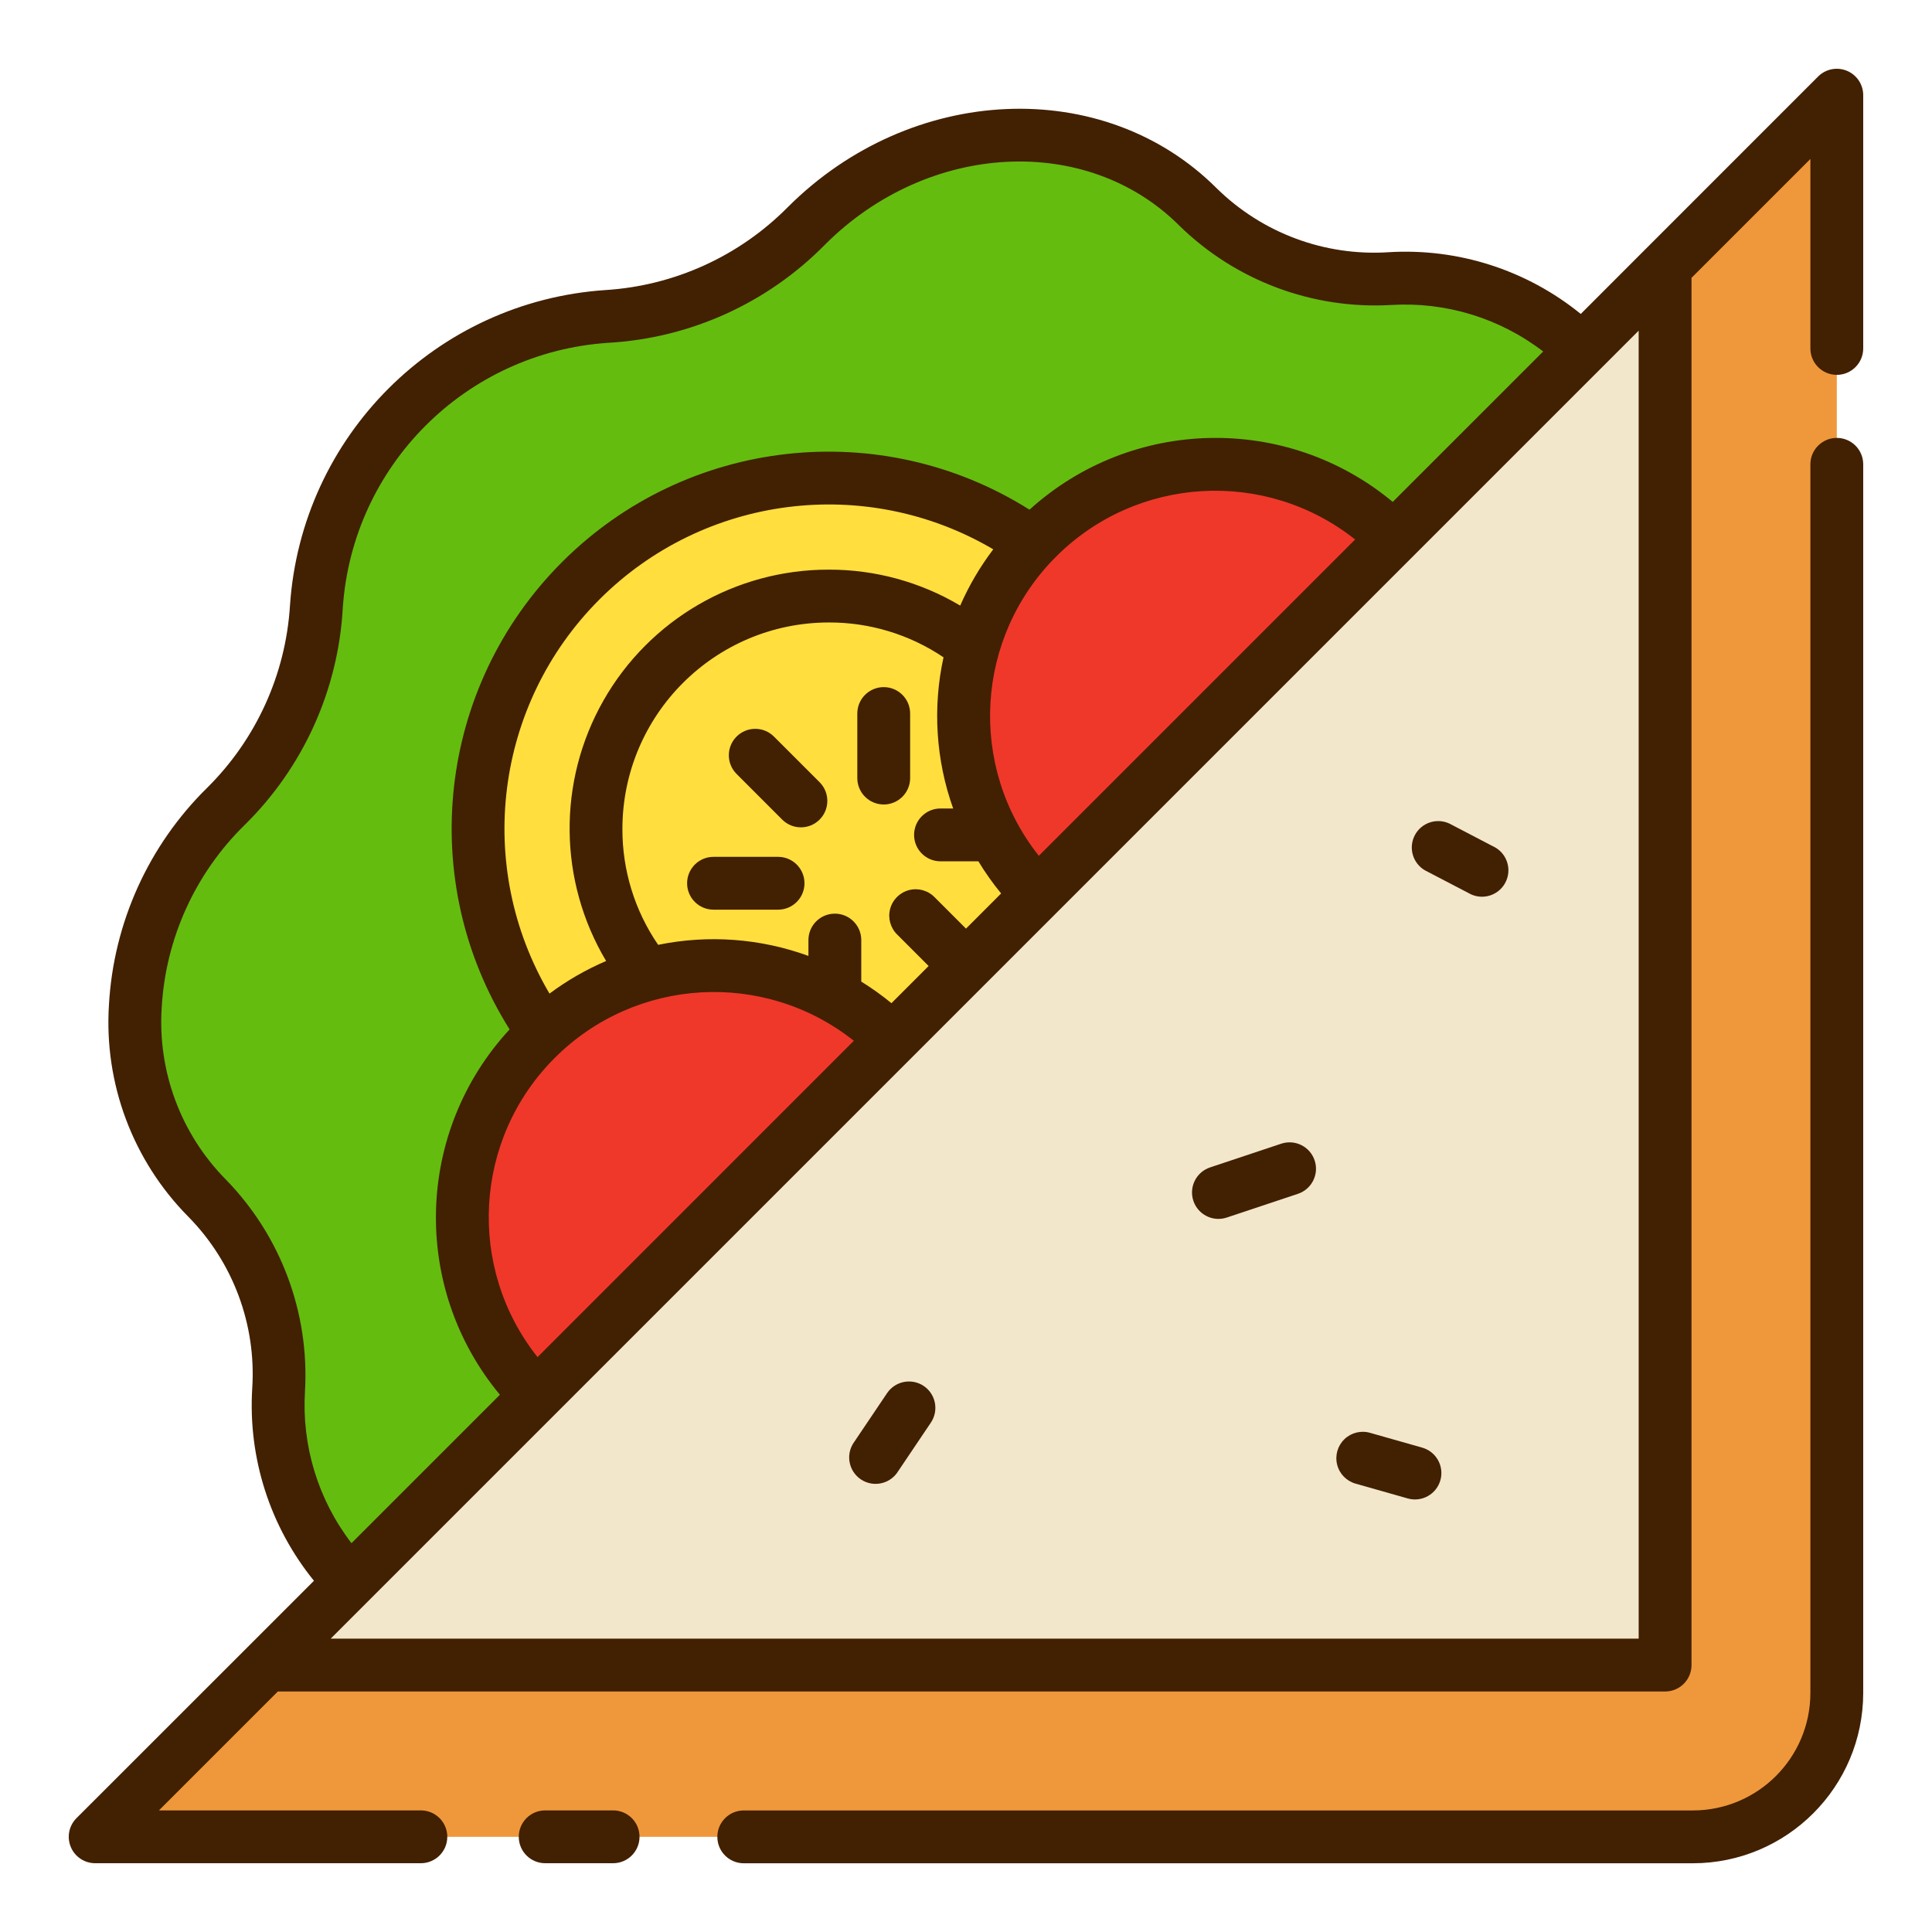
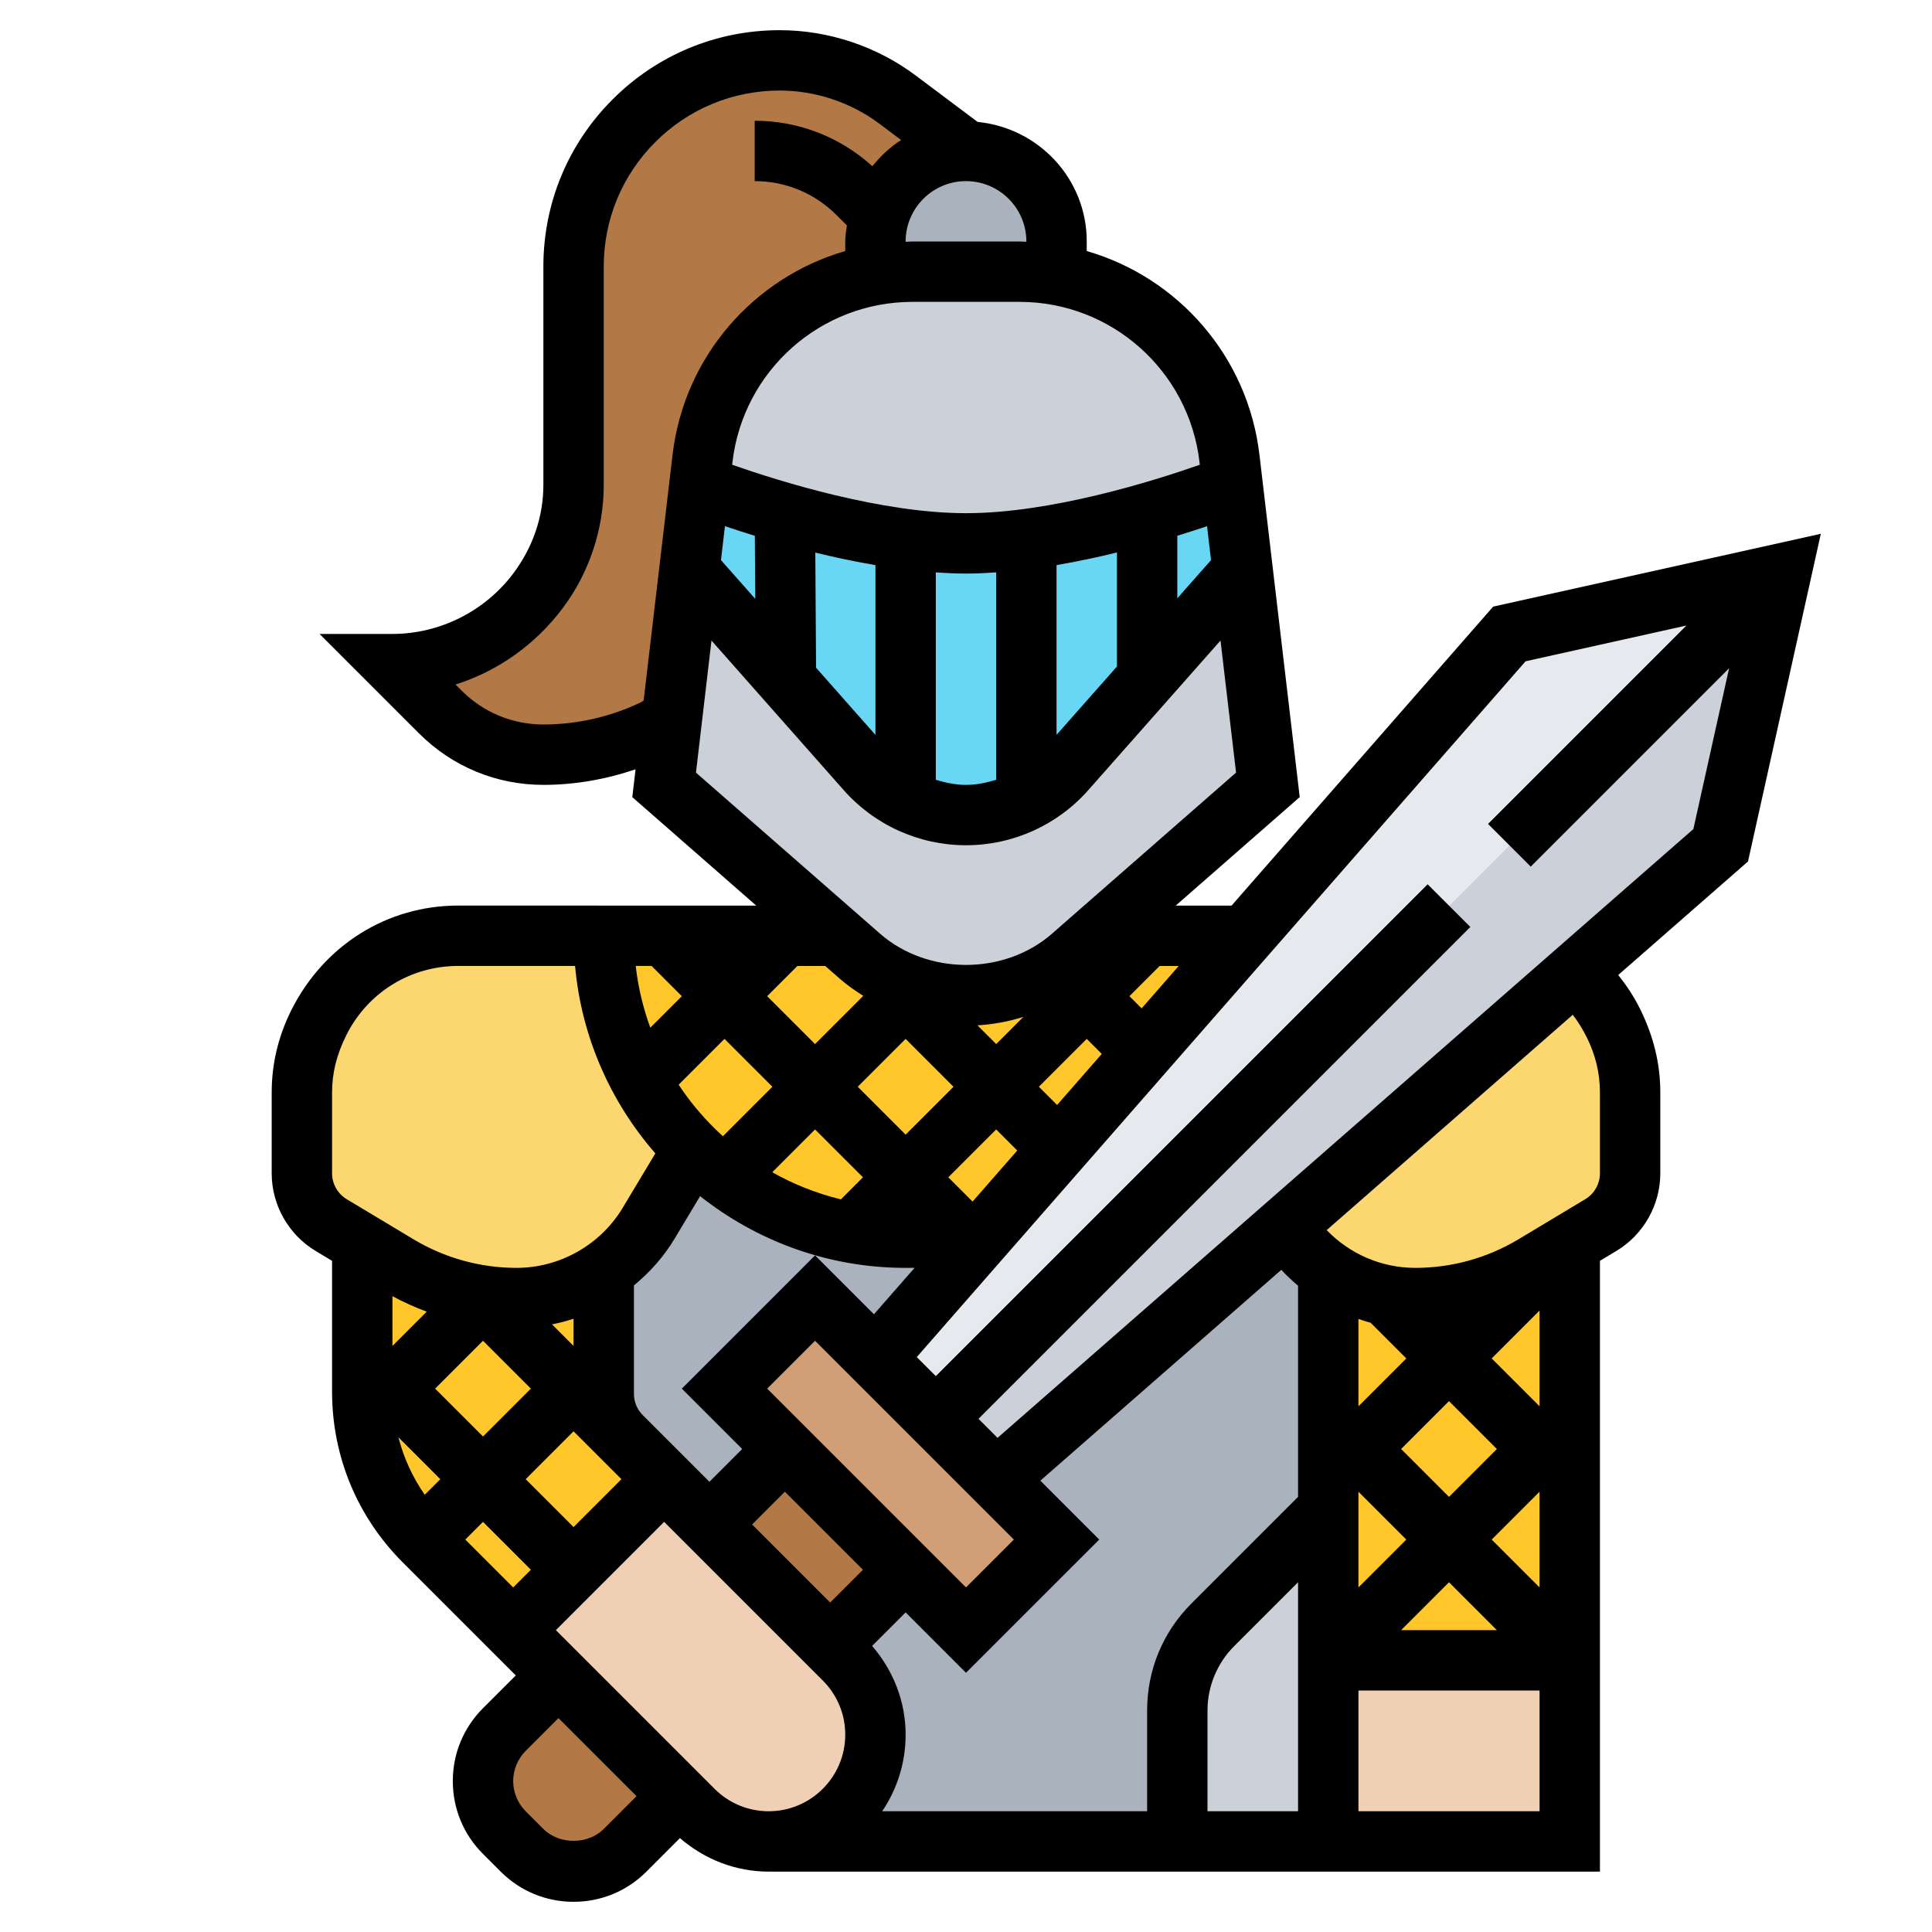
- <svg xmlns="http://www.w3.org/2000/svg" height="512" viewBox="0 0 128 128" width="512">
+ <svg xmlns="http://www.w3.org/2000/svg" id="_x33_0" enable-background="new 0 0 64 64" height="512" viewBox="0 0 64 64" width="512">
  <g>
-     <path d="m121.694 6.306v105.852a9.535 9.535 0 0 1 -9.536 9.536h-105.852z" fill="#ef983b" />
-     <path d="m110.32 17.68v92.64h-92.64z" fill="#f2e7cb" />
-     <path d="m104.8 23.205a16.624 16.624 0 0 0 -12.713-4.747 16.684 16.684 0 0 1 -12.712-4.746c-6.818-6.818-18.433-6.257-25.943 1.253a20.265 20.265 0 0 1 -13.232 6 20.64 20.64 0 0 0 -19.235 19.235 20.265 20.265 0 0 1 -6 13.232c-7.51 7.51-8.071 19.125-1.253 25.943a16.684 16.684 0 0 1 4.746 12.712 16.624 16.624 0 0 0 4.742 12.713z" fill="#64bc0f" />
-     <path d="m35.536 92.464a16.677 16.677 0 1 1 23.564-23.605z" fill="#ef3829" />
-     <path d="m68.748 59.252a16.677 16.677 0 1 1 23.564-23.605z" fill="#ef3829" />
-     <path d="m68.412 35.994h-.012a23.236 23.236 0 0 0 -32.41 32.406l.013.015a16.643 16.643 0 0 1 23.1.444l-12.023 12.041.01.011 21.658-21.659a16.649 16.649 0 0 1 -.336-23.258z" fill="#ffde3e" />
-     <g fill="#422002">
-       <path d="m122.363 4.69a1.749 1.749 0 0 0 -1.907.379l-11.374 11.375-4.352 4.356a18.388 18.388 0 0 0 -12.73-4.09 14.87 14.87 0 0 1 -11.39-4.235c-7.491-7.489-20.24-6.928-28.42 1.253a18.639 18.639 0 0 1 -12.078 5.489 22.452 22.452 0 0 0 -20.9 20.9 18.632 18.632 0 0 1 -5.484 12.073 21.877 21.877 0 0 0 -6.51 14.385 18.293 18.293 0 0 0 5.257 14.033 14.848 14.848 0 0 1 4.235 11.392 18.43 18.43 0 0 0 4.09 12.73l-4.349 4.349-11.382 11.377a1.749 1.749 0 0 0 1.238 2.987h21.577a1.75 1.75 0 0 0 0-3.5h-17.353l7.876-7.876h91.91a1.749 1.749 0 0 0 1.75-1.75v-91.909l7.876-7.876v12.553a1.75 1.75 0 0 0 3.5 0v-16.778a1.75 1.75 0 0 0 -1.08-1.617zm-102.157 87.478a18.546 18.546 0 0 0 -5.257-14.034 14.846 14.846 0 0 1 -4.235-11.39 18.388 18.388 0 0 1 5.486-12.079 21.87 21.87 0 0 0 6.51-14.384 18.877 18.877 0 0 1 17.571-17.568 21.879 21.879 0 0 0 14.384-6.513c6.815-6.814 17.345-7.374 23.469-1.251a18.54 18.54 0 0 0 14.033 5.257 15.022 15.022 0 0 1 10.072 3.081l-9.966 9.965a18.36 18.36 0 0 0 -24.065.516 24.972 24.972 0 0 0 -34.445 34.432 18.366 18.366 0 0 0 -.643 24.206l-9.833 9.833a15.014 15.014 0 0 1 -3.081-10.071zm43.794-30.643-2.075-2.075a1.75 1.75 0 1 0 -2.475 2.474l2.075 2.076-2.464 2.464a18.376 18.376 0 0 0 -2-1.431v-2.751a1.75 1.75 0 0 0 -3.5 0v1.05a18.318 18.318 0 0 0 -9.957-.734 13.5 13.5 0 0 1 -2.368-7.687 13.687 13.687 0 0 1 13.675-13.671 13.507 13.507 0 0 1 7.6 2.309 18.209 18.209 0 0 0 .639 10.015h-.839a1.75 1.75 0 0 0 0 3.5h2.509a18.372 18.372 0 0 0 1.508 2.13zm-28.387 28.388a14.917 14.917 0 0 1 20.957-20.958zm28-49.793a16.974 16.974 0 0 0 -8.706-2.38 17.149 17.149 0 0 0 -14.75 25.929 18.357 18.357 0 0 0 -3.751 2.16 21.484 21.484 0 0 1 29.4-29.436 18.452 18.452 0 0 0 -2.189 3.727zm5.212 16.58a14.917 14.917 0 0 1 20.957-20.957zm39.742 51.866h-86.66l84.126-84.125 2.533-2.534z" />
-       <path d="m40.62 119.943h-4.5a1.75 1.75 0 0 0 0 3.5h4.5a1.75 1.75 0 0 0 0-3.5z" />
-       <path d="m121.693 29.012a1.751 1.751 0 0 0 -1.75 1.75v81.4a7.793 7.793 0 0 1 -7.785 7.785h-62.882a1.75 1.75 0 1 0 0 3.5h62.882a11.3 11.3 0 0 0 11.285-11.285v-81.4a1.75 1.75 0 0 0 -1.75-1.75z" />
-       <path d="m51.275 48.8a1.75 1.75 0 1 0 -2.475 2.475l3.023 3.025a1.75 1.75 0 1 0 2.477-2.476z" />
-       <path d="m58.549 45.524a1.75 1.75 0 0 0 -1.75 1.75v4.275a1.75 1.75 0 0 0 3.5 0v-4.275a1.75 1.75 0 0 0 -1.75-1.75z" />
-       <path d="m51.549 56.768h-4.276a1.75 1.75 0 1 0 0 3.5h4.276a1.75 1.75 0 1 0 0-3.5z" />
-       <path d="m98.923 56.074-2.9-1.512a1.75 1.75 0 0 0 -1.617 3.1l2.9 1.511a1.75 1.75 0 1 0 1.617-3.1z" />
-       <path d="m61.2 91.825a1.752 1.752 0 0 0 -2.429.474l-2.248 3.339a1.75 1.75 0 0 0 2.9 1.955l2.248-3.339a1.75 1.75 0 0 0 -.471-2.429z" />
-       <path d="m94.24 95.914-3.459-.982a1.75 1.75 0 1 0 -.955 3.367l3.459.982a1.75 1.75 0 0 0 .955-3.367z" />
-       <path d="m84.884 75.773-4.713 1.571a1.75 1.75 0 1 0 1.107 3.321l4.713-1.571a1.75 1.75 0 0 0 -1.107-3.321z" />
+     <g>
+       <g>
+         <path d="m44 55v6h-5v-4.34c0-1.06.42-2.08 1.17-2.83l3.83-3.83z" fill="#ccd1d9" />
+       </g>
+       <g>
+         <path d="m32 41h.5l-3.5 4-2-2-3 3 2 2-2.5 2.5-1.5-1.5-1.41-1.41c-.38-.38-.59-.89-.59-1.42v-1.17-2.9-.01c.6-.4 1.1-.93 1.49-1.57l1.46-2.43c.33.33.68.63 1.05.91 1.2.9 2.62 1.55 4.17 1.83.59.11 1.2.17 1.83.17z" fill="#aab2bd" />
+       </g>
+       <g>
+         <path d="m44 49v1l-3.83 3.83c-.75.75-1.17 1.77-1.17 2.83v4.34h-13.51c.97-.01 1.84-.41 2.47-1.04.64-.64 1.04-1.52 1.04-2.5 0-.93-.37-1.83-1.04-2.5l-.46-.46 2.5-2.5 2 2 3-3-2-2 9.57-8.38c.38.6.87 1.1 1.43 1.48v4.9z" fill="#aab2bd" />
+       </g>
+       <g>
+         <path d="m38 31-2.96 1.04c-.89.62-1.95.96-3.04.96-.59 0-1.17-.1-1.72-.29-.65-.22-1.26-.57-1.79-1.03l-.78-.68h-1.71-4-2c0 1.73.44 3.36 1.22 4.78.46.85 1.05 1.63 1.73 2.31.33.33.68.63 1.05.91 1.2.9 2.62 1.55 4.17 1.83.59.11 1.2.17 1.83.17h2 .5l8.75-10z" fill="#ffc729" />
+       </g>
+       <g>
+         <path d="m20.59 47.59c-.38-.38-.59-.89-.59-1.42v-1.17-2.9-.01c-.12.1-.25.18-.38.25-.75.42-1.62.66-2.51.66-.35 0-.7-.02-1.04-.07l-.07.07-.1-.1c-.95-.15-1.88-.49-2.71-.99l-1.19-.71s.02 5.47.06 5.74c.18 1.53.86 2.96 1.94 4.06.02.02.03.03.05.05l2.95 2.95 2-2 3-3z" fill="#ffc729" />
+       </g>
+       <g>
+         <path d="m52 41.2-.5.3-.69.41c-1.18.71-2.54 1.09-3.92 1.09-.33 0-.66-.03-.98-.09l-.01-.01c-.52-.1-1.02-.28-1.48-.54-.14-.08-.28-.16-.42-.26v12.9h8z" fill="#ffc729" />
+       </g>
+       <g>
+         <path d="m21.22 35.78c.46.85 1.05 1.63 1.73 2.31l-1.46 2.43c-.39.64-.89 1.17-1.49 1.57-.12.1-.25.18-.38.25-.75.42-1.62.66-2.51.66-.35 0-.7-.02-1.04-.07-.06-.01-.11-.02-.17-.03-.95-.15-1.88-.49-2.71-.99l-1.19-.71-1.03-.62c-.6-.36-.97-1.01-.97-1.71v-2.68c0-.78.18-1.55.54-2.27l.04-.08c.87-1.74 2.65-2.84 4.6-2.84h4.82c0 1.73.44 3.36 1.22 4.78z" fill="#fcd770" />
+       </g>
+       <g>
+         <path d="m53.46 33.92c.36.72.54 1.49.54 2.27v2.68c0 .7-.37 1.35-.97 1.71l-1.03.62-.5.3-.69.41c-1.18.71-2.54 1.09-3.92 1.09-.33 0-.66-.03-.98-.09l-.01-.01c-.52-.1-1.02-.28-1.48-.54-.14-.08-.28-.16-.42-.26-.56-.38-1.05-.88-1.43-1.48l9.59-8.39c.52.44.95.98 1.26 1.61z" fill="#fcd770" />
+       </g>
+       <g>
+         <path d="m23.5 50.5 4 4 .46.46c.67.67 1.04 1.57 1.04 2.5 0 .98-.4 1.86-1.04 2.5-.63.63-1.5 1.03-2.47 1.04-.01 0-.02 0-.03 0-.93 0-1.83-.37-2.5-1.04l-.46-.46-4-4-1.5-1.5 2-2 3-3z" fill="#f0d0b4" />
+       </g>
+       <g>
+         <path d="m44 55h8v6h-8z" fill="#f0d0b4" />
+       </g>
+       <g>
+         <path d="m29.88 5.88c-.54.54-.88 1.29-.88 2.12v1.11c-2.99.53-5.36 2.96-5.73 6.07l-.1.89-.33 2.81-.57 4.85-.48.38c-1.18.58-2.47.89-3.79.89-1.28 0-2.51-.51-3.41-1.41l-1.59-1.59c1.89 0 3.67-.89 4.8-2.4l.04-.06c.75-1 1.16-2.22 1.16-3.47v-7.24c0-1.81.72-3.55 2-4.83s3.02-2 4.83-2c1.41 0 2.78.46 3.91 1.3l2.26 1.7c-.83 0-1.58.34-2.12.88z" fill="#b27946" />
+       </g>
+       <g>
+         <path d="m35 8v1.11c-.4-.07-.81-.11-1.22-.11h-3.56c-.41 0-.82.04-1.22.11v-1.11c0-.83.34-1.58.88-2.12s1.29-.88 2.12-.88c1.66 0 3 1.34 3 3z" fill="#aab2bd" />
+       </g>
+       <g>
+         <path d="m40.73 15.18.1.89c-.4.15-1.46.54-2.83.93-1.18.34-2.59.68-4 .86-.68.09-1.35.14-2 .14s-1.32-.05-2-.14c-1.41-.18-2.82-.52-4-.86-1.37-.39-2.43-.78-2.83-.93l.1-.89c.37-3.11 2.74-5.54 5.73-6.07.4-.07.81-.11 1.22-.11h3.56c.41 0 .82.04 1.22.11 2.99.53 5.36 2.96 5.73 6.07z" fill="#ccd1d9" />
+       </g>
+       <g>
+         <path d="m34 26.51c.5-.24.94-.59 1.32-1.02l2.68-3.03 3.16-3.58.84 7.12-5.71 5-.78.68c-.15.13-.31.25-.47.36-.89.62-1.95.96-3.04.96-.59 0-1.17-.1-1.72-.29-.65-.22-1.26-.57-1.79-1.03l-.78-.68-5.71-5 .27-2.27.57-4.85 3.2 3.62 2.64 2.99c.38.43.82.78 1.32 1.02.61.32 1.3.49 2 .49s1.39-.17 2-.49z" fill="#ccd1d9" />
+       </g>
+       <g>
+         <path d="m40.83 16.07c-.4.15-1.46.54-2.83.93-1.18.34-2.59.68-4 .86-.68.09-1.35.14-2 .14s-1.32-.05-2-.14c-1.41-.18-2.82-.52-4-.86-1.37-.39-2.43-.78-2.83-.93l-.33 2.81 5.84 6.61c.38.43.82.78 1.32 1.02.61.32 1.3.49 2 .49s1.39-.17 2-.49c.5-.24.94-.59 1.32-1.02l5.84-6.61z" fill="#69d6f4" />
+       </g>
+       <g>
+         <path d="m59 19-2 9-24 21-2-2 17-17 2-2z" fill="#ccd1d9" />
+       </g>
+       <g>
+         <path d="m33 49 2 2-3 3-2-2-4-4-2-2 3-3 2 2 2 2z" fill="#cf9e76" />
+       </g>
+       <g>
+         <path d="m22.5 59.5-1.79 1.79c-.46.46-1.07.71-1.71.71s-1.25-.25-1.71-.71l-.58-.58c-.46-.46-.71-1.07-.71-1.71s.25-1.25.71-1.71l1.79-1.79z" fill="#b27946" />
+       </g>
+       <g>
+         <path d="m24.982 48.422h3.536v5.657h-3.536z" fill="#b27946" transform="matrix(.707 -.707 .707 .707 -28.404 33.926)" />
+       </g>
+       <g>
+         <path d="m59 19-9 9-2 2-17 17-2-2 21-24z" fill="#e6e9ed" />
+       </g>
    </g>
+     <path d="m60.317 17.683-10.854 2.412-8.666 9.904h-1.849l4.107-3.594-1.334-11.34c-.384-3.263-2.7-5.875-5.721-6.749v-.316c0-2.074-1.592-3.764-3.615-3.961l-2.048-1.536c-1.292-.969-2.893-1.503-4.508-1.503-2.091 0-4.057.814-5.536 2.293s-2.293 3.444-2.293 5.536v7.239c0 1.031-.34 2.053-.996 2.927-.942 1.255-2.439 2.005-4.004 2.005h-2.414l3.293 3.293c1.1 1.101 2.564 1.707 4.121 1.707 1.037 0 2.071-.182 3.054-.516l-.108.922 4.106 3.594-9.872-.002c-2.342 0-4.447 1.301-5.533 3.472-.429.858-.647 1.774-.647 2.722v2.676c0 1.048.558 2.034 1.457 2.572l.543.326v4.335c0 2.137.832 4.146 2.343 5.657l3.743 3.743-1.086 1.085c-.645.645-1 1.502-1 2.414s.355 1.77 1 2.414l.586.586c.645.645 1.502 1 2.414 1s1.77-.355 2.414-1l1.11-1.11c.821.707 1.846 1.11 2.94 1.11.009 0 .017-.003.026-.003v.003h27.51v-20.234l.543-.326c.899-.539 1.457-1.524 1.457-2.572v-2.676c0-.948-.218-1.864-.685-2.799-.197-.393-.438-.756-.71-1.094l4.3-3.762zm-13.731 33.317-1.586 1.586v-3.172zm-.172-3 1.586-1.586 1.586 1.586-1.586 1.586zm-3.414 12h-3v-3.343c0-.79.32-1.563.878-2.121l2.122-2.122zm5-7.586 1.586 1.586h-3.172zm3 .172-1.586-1.586 1.586-1.586zm0-6-1.586-1.586 1.586-1.586zm-5.598-2.77 1.184 1.184-1.586 1.586v-2.894c.133.043.265.09.402.124zm-2.957-1.751c.175.188.36.362.555.525v6.996l-3.536 3.536c-.944.944-1.464 2.199-1.464 3.535v3.343h-8.777c.49-.724.777-1.597.777-2.536 0-1.095-.403-2.119-1.11-2.941l1.11-1.11 2 2 4.414-4.413-1.951-1.951zm-17.031 3.935 1.586-1.586 6.586 6.586-1.586 1.586zm3.172 6-1.086 1.086-2.586-2.586 1.086-1.086zm-1.586-10.414-4.414 4.414 2 2-1.086 1.086-2.207-2.207c-.189-.189-.293-.441-.293-.708v-3.59c.524-.433.986-.946 1.343-1.542l.849-1.415c1.875 1.483 4.237 2.376 6.808 2.376h.296l-1.345 1.537zm-14 1.351c.367.199.746.369 1.136.513l-1.136 1.136zm4.586 3.063-1.586 1.586-1.586-1.586 1.586-1.586zm1.414-1.414-.714-.714c.243-.048.481-.11.714-.187zm-4.414 4.414-.516.516c-.404-.58-.696-1.223-.872-1.904zm1.414 1.414 1.586 1.586-.586.586-1.586-1.586zm3 .172-1.586-1.586 1.586-1.586.879.879.707.707zm3.586-17.586-1.044 1.044c-.235-.652-.404-1.335-.483-2.046h.526zm9.794.966c.52-.032 1.029-.125 1.521-.28l-.9.9zm-2.38.448 1.586 1.586-1.586 1.586-1.586-1.586zm-1.414 4.586-.731.731c-.805-.198-1.569-.5-2.273-.899l1.418-1.418zm-4.64-1.36c-.555-.507-1.05-1.077-1.465-1.707l1.519-1.519 1.586 1.586zm8.272 2.164-.804-.804 1.586-1.586.698.698zm2.8-3.2-.604-.604 1.586-1.586.498.498zm2.8-3.2-.404-.404 1-1h.632zm-13.803-15.974c.298.101.629.208.99.319l.014 2.09-1.136-1.285zm3.018 4.689-.025-3.814c.637.156 1.308.299 1.992.415v5.624zm3.967-3.158c.336.023.671.039 1 .039s.664-.016 1-.039v6.87c-.323.099-.655.169-1 .169s-.677-.07-1-.169zm4-.242c.687-.116 1.36-.26 2-.417v3.778l-2 2.262zm4-.971c.359-.111.689-.218.985-.318l.132 1.125-1.117 1.264zm.734-2.449.011.097c-1.559.547-4.939 1.604-7.745 1.604s-6.186-1.057-7.746-1.604l.011-.097c.356-3.021 2.918-5.299 5.96-5.299h3.551c3.041 0 5.603 2.278 5.958 5.299zm-5.734-7.299v.01c-.075-.002-.149-.01-.225-.01h-3.551c-.075 0-.149.008-.224.01v-.01c0-1.103.897-2 2-2s2 .897 2 2zm-12.745 15.253c-1.01.489-2.133.747-3.255.747-1.022 0-1.984-.398-2.707-1.121l-.203-.203c1.388-.44 2.638-1.313 3.551-2.531.877-1.168 1.359-2.616 1.359-4.077v-7.239c0-1.557.606-3.021 1.707-4.122s2.564-1.707 4.122-1.707c1.185 0 2.36.392 3.309 1.103l.713.535c-.365.234-.681.531-.952.868-1.073-.97-2.443-1.506-3.899-1.506v2c1.022 0 1.984.398 2.707 1.121l.347.347c-.024.176-.054.35-.054.532v.316c-3.021.875-5.337 3.487-5.721 6.75l-.957 8.136zm2.314-2.034 4.361 4.934c1.028 1.174 2.511 1.847 4.07 1.847s3.042-.673 4.066-1.843l4.365-4.938.515 4.375-6.098 5.336c-1.577 1.379-4.118 1.379-5.694 0l-6.099-5.336zm4.267 11.217c.238.208.497.384.761.553l-1.597 1.597-1.586-1.586 1-1h.924zm-16.836 3.756c0-.635.146-1.25.474-1.904.707-1.413 2.126-2.29 3.706-2.29l3.87.001c.214 2.366 1.182 4.512 2.659 6.209l-1.081 1.802c-.736 1.227-2.084 1.99-3.516 1.99-1.201 0-2.38-.327-3.409-.944l-2.218-1.331c-.299-.18-.485-.508-.485-.857zm7 24.394-.586-.586c-.263-.263-.414-.628-.414-1s.151-.737.414-1l1.086-1.086 2.586 2.586-1.086 1.086c-.526.526-1.474.526-2 0zm5.671-1.329-5.257-5.257 3.586-3.586 5.257 5.257c.479.479.743 1.116.743 1.793 0 1.398-1.138 2.536-2.536 2.536-.677 0-1.314-.264-1.793-.743zm21.329.743v-4h6v4zm7.564-25.636c.29.578.436 1.193.436 1.828v2.676c0 .349-.186.678-.486.857l-2.217 1.331c-1.029.617-2.209.944-3.409.944-1.129 0-2.176-.46-2.94-1.251l8.152-7.133c.17.222.324.468.464.748zm-19.519 13.267-.631-.631 16.293-16.293-1.414-1.414-16.293 16.293-.631-.631 20.168-23.049 5.328-1.184-6.572 6.572 1.414 1.414 6.572-6.572-1.184 5.328z" />
  </g>
</svg>
